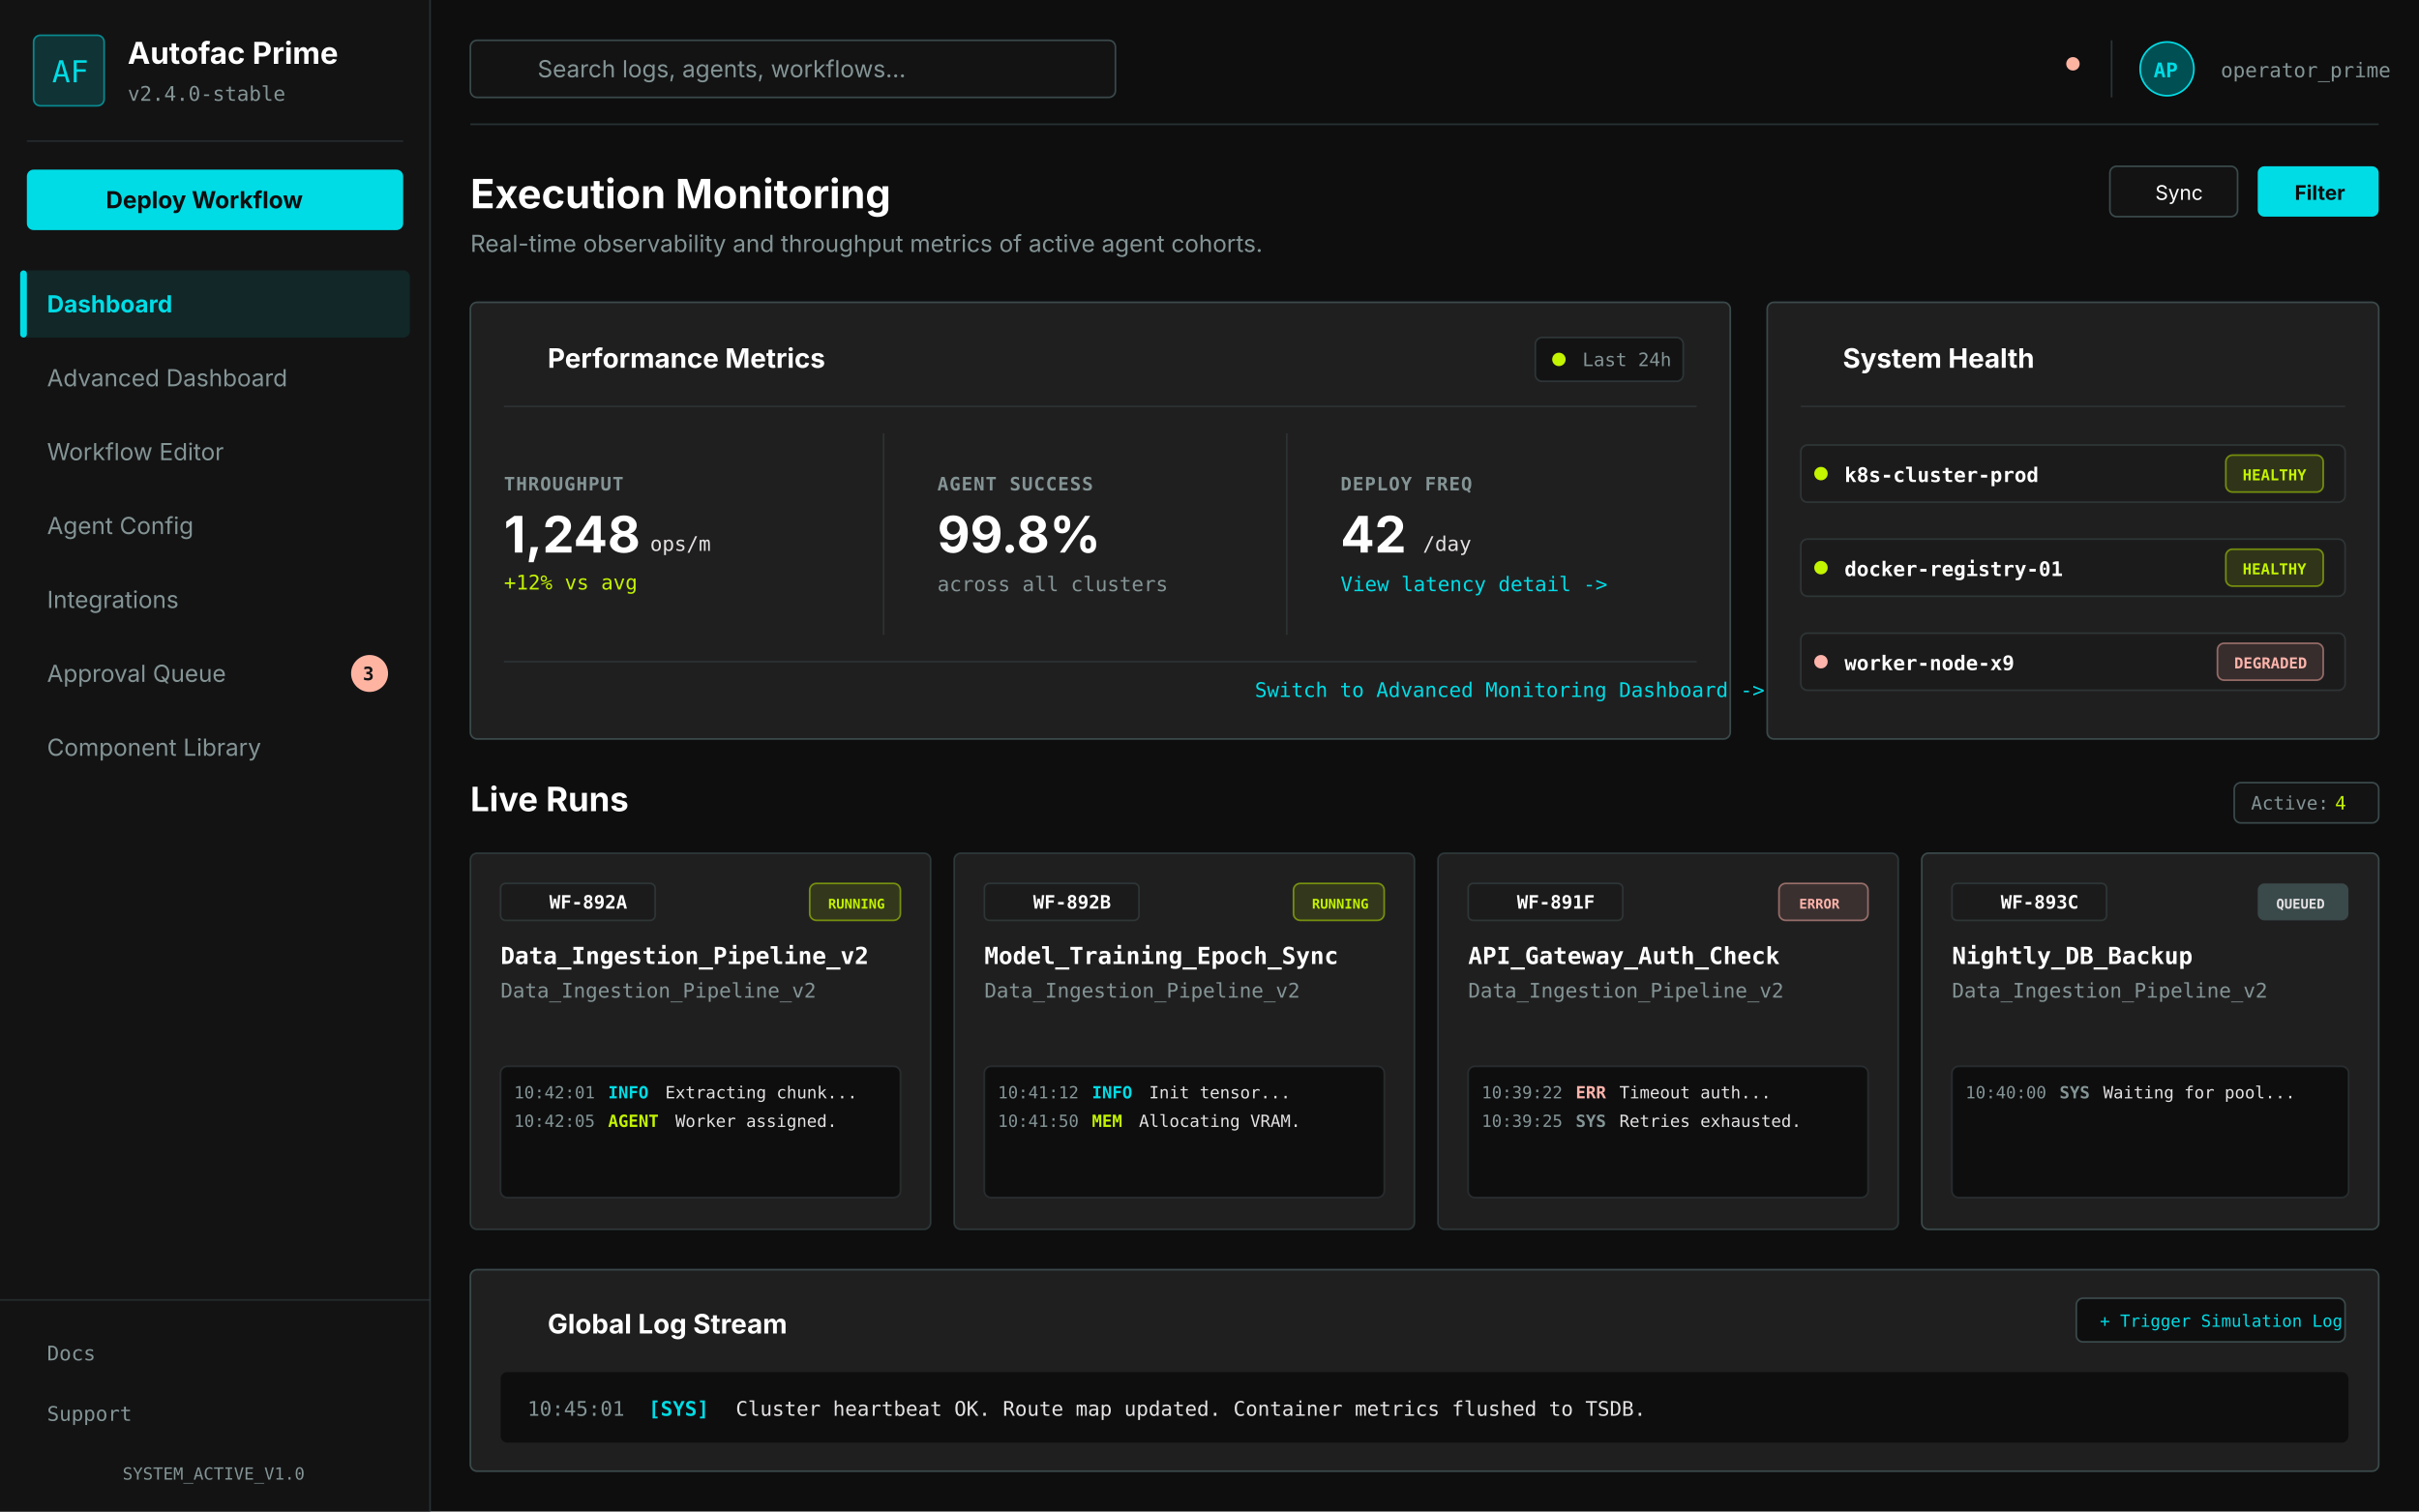
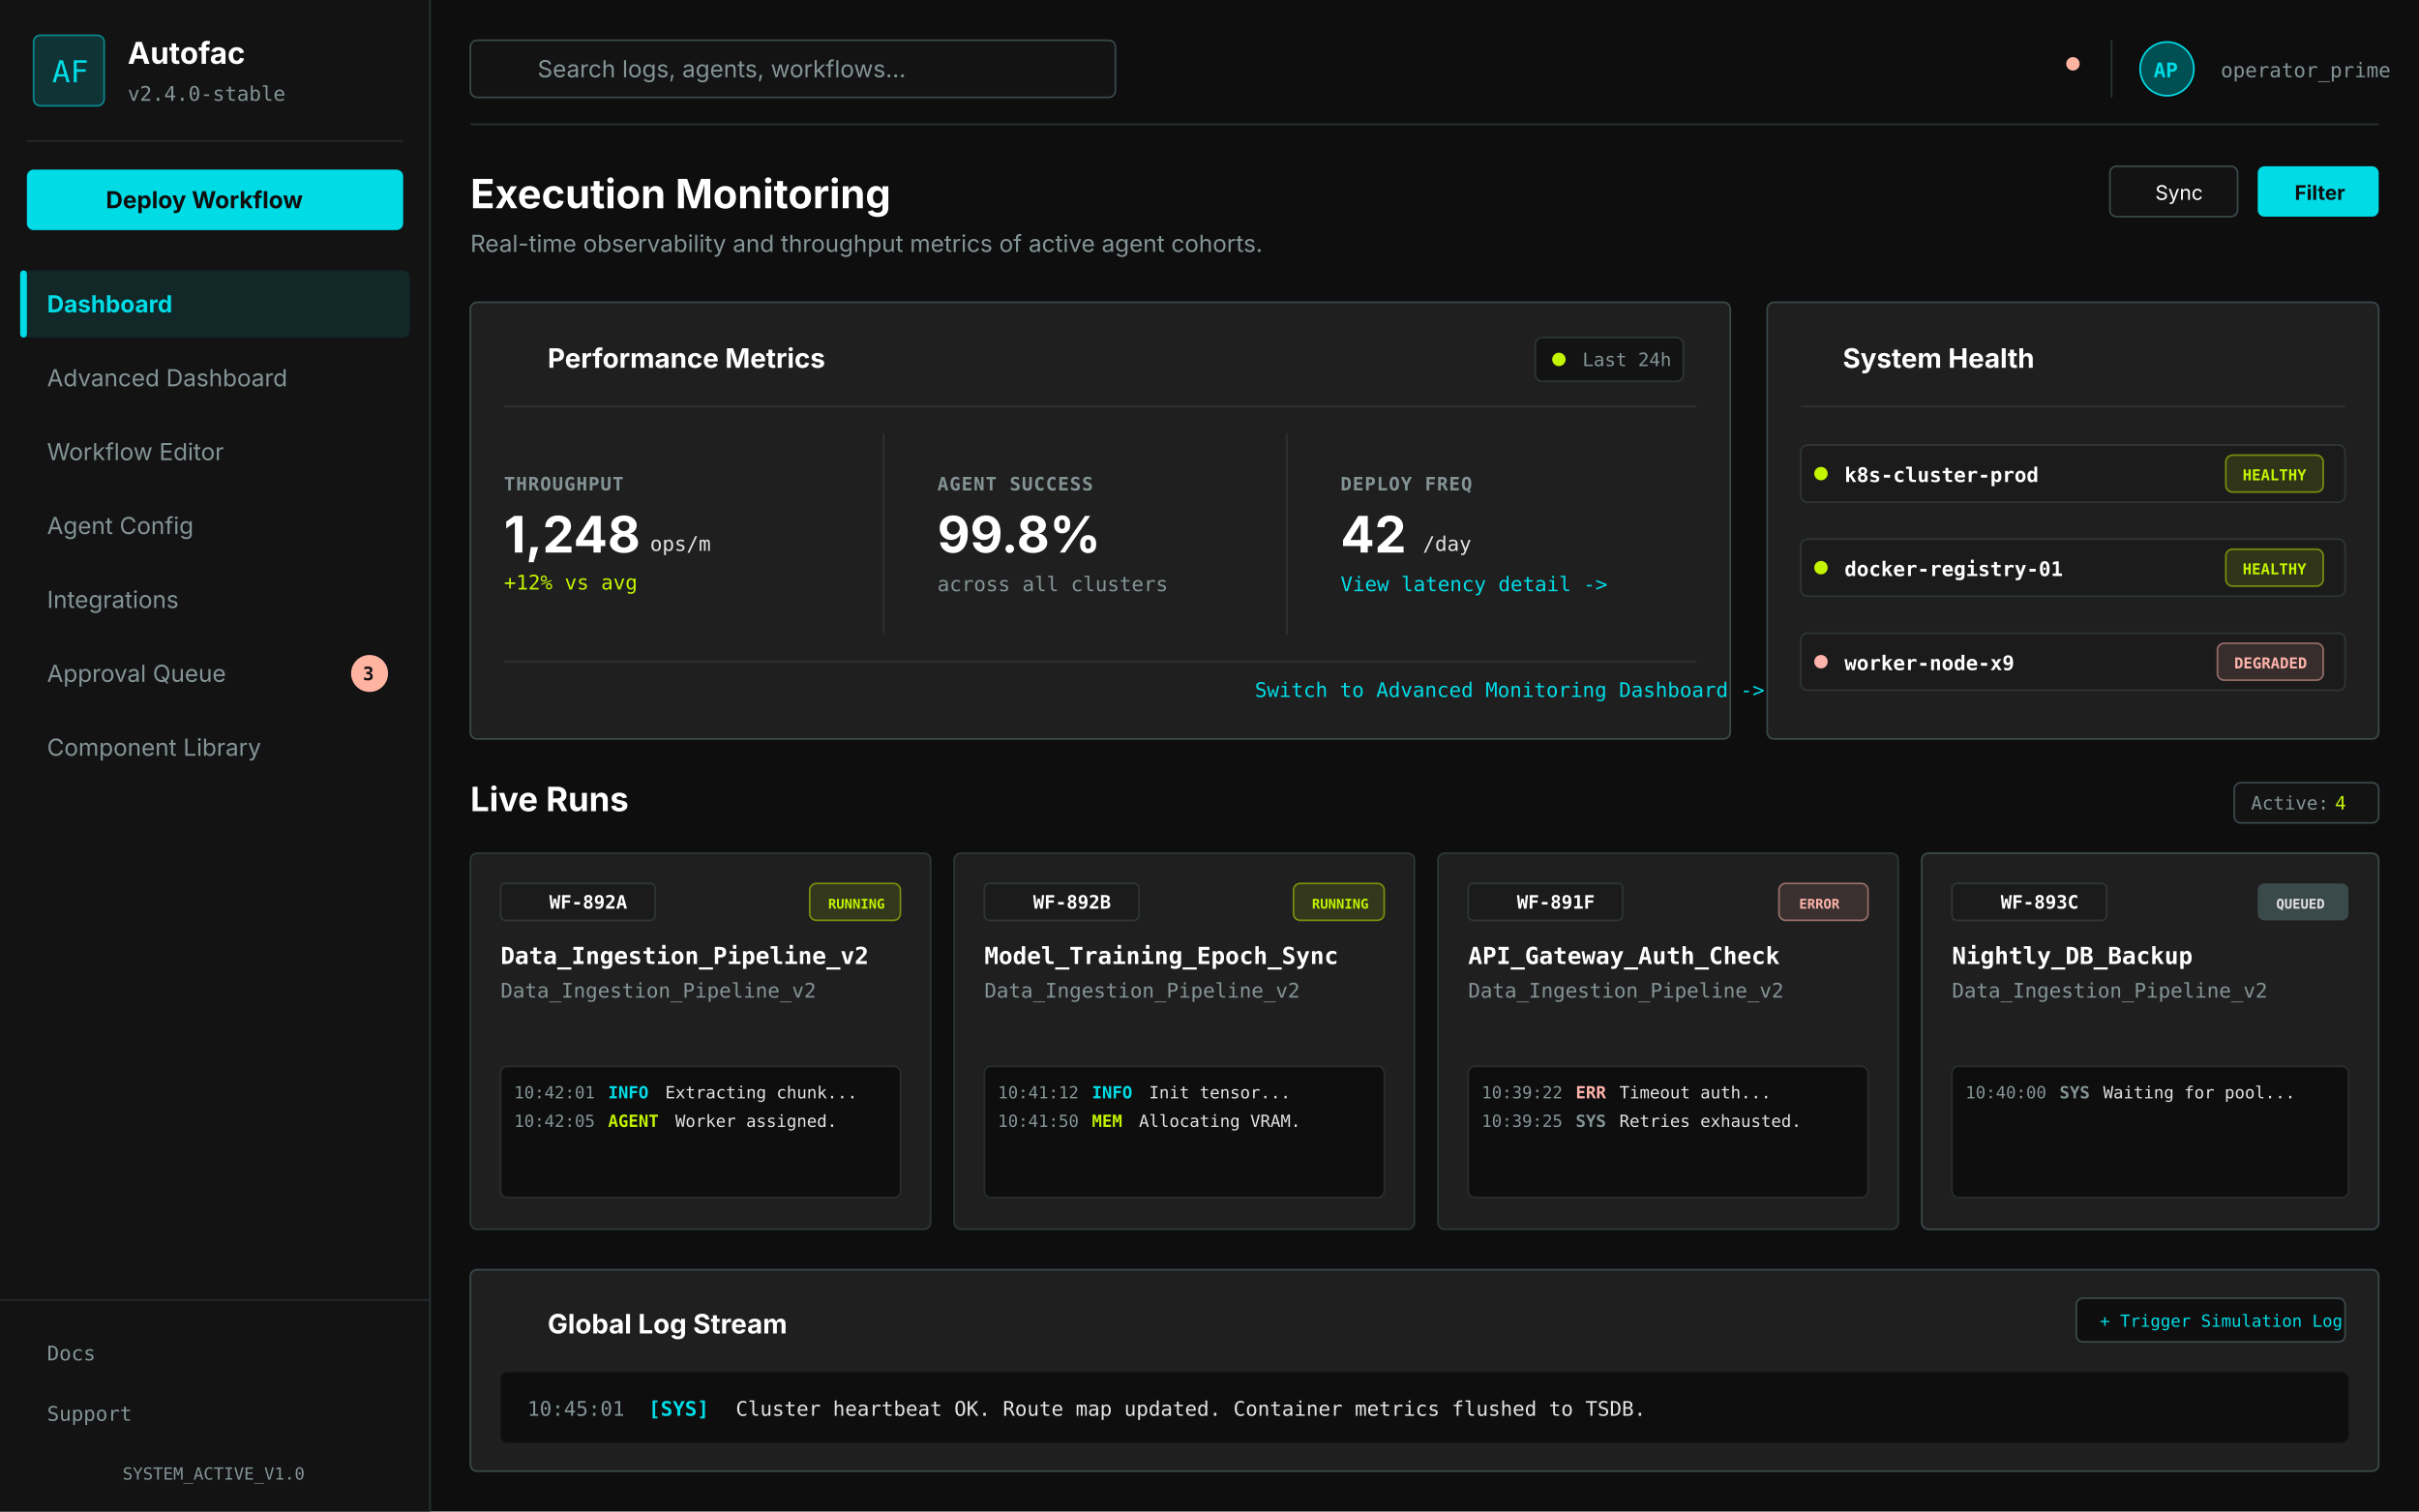
<svg xmlns="http://www.w3.org/2000/svg" width="1440" height="900" viewBox="0 0 1440 900" fill="none">
  <defs>
    <style>
      .bg { fill: #0e0e0f; }
      .shell { fill: #131314; }
      .panel { fill: #201f20; stroke: #3a494a; stroke-width: 1; }
      .panel-soft { fill: #1c1b1c; stroke: rgba(58, 73, 74, 0.55); stroke-width: 1; }
      .cyan { fill: #00dce5; }
      .cyan-stroke { stroke: #00dce5; }
      .lime { fill: #c3f400; }
      .orange { fill: #ffb4a2; }
      .error { fill: #ffb4ab; }
      .muted { fill: #849495; }
      .text { fill: #e5e2e3; }
      .strong { fill: #ffffff; }
      .mono { font-family: "JetBrains Mono", "SFMono-Regular", monospace; }
      .sans { font-family: Inter, Arial, sans-serif; }
      .h1 { font-size: 24px; font-weight: 700; }
      .h2 { font-size: 16px; font-weight: 700; }
      .body { font-size: 14px; font-weight: 400; }
      .meta { font-size: 11px; font-weight: 700; letter-spacing: .05em; }
      .small { font-size: 12px; }
      .kpi { font-size: 30px; font-weight: 700; }
    </style>
  </defs>
  <rect width="1440" height="900" class="bg" />
  <rect x="0" y="0" width="256" height="900" class="shell" />
  <line x1="256" y1="0" x2="256" y2="900" stroke="#3a494a" stroke-opacity=".6" />
  <rect x="20" y="21" width="42" height="42" rx="4" fill="#00dce5" fill-opacity=".16" stroke="#00dce5" stroke-opacity=".55" />
  <text x="31" y="49" class="mono cyan" font-size="18">AF</text>
-   <text x="76" y="38" class="sans strong" font-size="18" font-weight="700">Autofac Prime</text>
+   <text x="76" y="38" class="sans strong" font-size="18" font-weight="700">Autofac</text>
  <text x="76" y="60" class="mono muted" font-size="12">v2.4.0-stable</text>
  <line x1="16" y1="84" x2="240" y2="84" stroke="#3a494a" stroke-opacity=".45" />
  <rect x="16" y="101" width="224" height="36" rx="4" class="cyan" />
  <text x="63" y="124" class="sans" fill="#0e0e0f" font-size="14" font-weight="700">Deploy Workflow</text>
  <rect x="12" y="161" width="232" height="40" rx="4" fill="#00dce5" fill-opacity=".10" />
  <rect x="12" y="161" width="4" height="40" rx="2" class="cyan" />
  <text x="28" y="186" class="sans cyan" font-size="14" font-weight="700">Dashboard</text>
  <text x="28" y="230" class="sans muted" font-size="14">Advanced Dashboard</text>
  <text x="28" y="274" class="sans muted" font-size="14">Workflow Editor</text>
  <text x="28" y="318" class="sans muted" font-size="14">Agent Config</text>
  <text x="28" y="362" class="sans muted" font-size="14">Integrations</text>
  <text x="28" y="406" class="sans muted" font-size="14">Approval Queue</text>
  <circle cx="220" cy="401" r="11" class="orange" />
  <text x="216" y="405" class="mono" fill="#131314" font-size="11" font-weight="700">3</text>
  <text x="28" y="450" class="sans muted" font-size="14">Component Library</text>
  <line x1="0" y1="774" x2="256" y2="774" stroke="#3a494a" stroke-opacity=".45" />
  <text x="28" y="810" class="mono muted" font-size="12">Docs</text>
  <text x="28" y="846" class="mono muted" font-size="12">Support</text>
  <text x="73" y="881" class="mono muted" font-size="10">SYSTEM_ACTIVE_V1.0</text>
  <rect x="280" y="24" width="384" height="34" rx="4" fill="#131314" stroke="#3a494a" />
  <text x="320" y="46" class="sans muted" font-size="14">Search logs, agents, workflows...</text>
  <circle cx="1234" cy="38" r="4" class="orange" />
  <line x1="1257" y1="24" x2="1257" y2="58" stroke="#3a494a" stroke-opacity=".65" />
  <circle cx="1290" cy="41" r="16" fill="#004f53" stroke="#00dce5" />
  <text x="1282" y="46" class="mono cyan" font-size="12" font-weight="700">AP</text>
  <text x="1322" y="46" class="mono muted" font-size="12">operator_prime</text>
  <line x1="280" y1="74" x2="1416" y2="74" stroke="#3a494a" stroke-opacity=".6" />
  <text x="280" y="124" class="sans strong h1">Execution Monitoring</text>
  <text x="280" y="150" class="sans muted body">Real-time observability and throughput metrics of active agent cohorts.</text>
  <rect x="1256" y="99" width="76" height="30" rx="4" fill="#131314" stroke="#3a494a" />
  <text x="1283" y="119" class="sans strong small">Sync</text>
  <rect x="1344" y="99" width="72" height="30" rx="4" class="cyan" />
  <text x="1366" y="119" class="sans" fill="#0e0e0f" font-size="12" font-weight="700">Filter</text>
  <rect x="280" y="180" width="750" height="260" rx="4" class="panel" />
  <text x="326" y="219" class="sans strong h2">Performance Metrics</text>
  <rect x="914" y="201" width="88" height="26" rx="4" fill="#131314" stroke="#3a494a" stroke-opacity=".6" />
  <circle cx="928" cy="214" r="4" class="lime" />
  <text x="942" y="218" class="mono muted" font-size="11">Last 24h</text>
  <line x1="300" y1="242" x2="1010" y2="242" stroke="#3a494a" stroke-opacity=".45" />
  <line x1="526" y1="258" x2="526" y2="378" stroke="#3a494a" stroke-opacity=".45" />
  <line x1="766" y1="258" x2="766" y2="378" stroke="#3a494a" stroke-opacity=".45" />
  <text x="300" y="292" class="mono muted meta">THROUGHPUT</text>
  <text x="300" y="329" class="sans strong kpi">1,248</text>
  <text x="387" y="328" class="mono text small">ops/m</text>
  <text x="300" y="351" class="mono lime small">+12% vs avg</text>
  <text x="558" y="292" class="mono muted meta">AGENT SUCCESS</text>
  <text x="558" y="329" class="sans strong kpi">99.8%</text>
  <text x="558" y="352" class="mono muted small">across all clusters</text>
  <text x="798" y="292" class="mono muted meta">DEPLOY FREQ</text>
  <text x="798" y="329" class="sans strong kpi">42</text>
  <text x="847" y="328" class="mono text small">/day</text>
  <text x="798" y="352" class="mono cyan small">View latency detail -&gt;</text>
  <line x1="300" y1="394" x2="1010" y2="394" stroke="#3a494a" stroke-opacity=".45" />
  <text x="747" y="415" class="mono cyan small">Switch to Advanced Monitoring Dashboard -&gt;</text>
  <rect x="1052" y="180" width="364" height="260" rx="4" class="panel" />
  <text x="1097" y="219" class="sans strong h2">System Health</text>
  <line x1="1072" y1="242" x2="1396" y2="242" stroke="#3a494a" stroke-opacity=".45" />
  <rect x="1072" y="265" width="324" height="34" rx="4" class="panel-soft" />
  <circle cx="1084" cy="282" r="4" class="lime" />
  <text x="1098" y="287" class="mono strong small" font-weight="700">k8s-cluster-prod</text>
  <rect x="1325" y="271" width="58" height="22" rx="4" fill="#c3f400" fill-opacity=".12" stroke="#c3f400" stroke-opacity=".5" />
  <text x="1335" y="286" class="mono lime" font-size="9" font-weight="700">HEALTHY</text>
  <rect x="1072" y="321" width="324" height="34" rx="4" class="panel-soft" />
  <circle cx="1084" cy="338" r="4" class="lime" />
  <text x="1098" y="343" class="mono strong small" font-weight="700">docker-registry-01</text>
  <rect x="1325" y="327" width="58" height="22" rx="4" fill="#c3f400" fill-opacity=".12" stroke="#c3f400" stroke-opacity=".5" />
  <text x="1335" y="342" class="mono lime" font-size="9" font-weight="700">HEALTHY</text>
  <rect x="1072" y="377" width="324" height="34" rx="4" class="panel-soft" />
  <circle cx="1084" cy="394" r="4" class="error" />
  <text x="1098" y="399" class="mono strong small" font-weight="700">worker-node-x9</text>
  <rect x="1320" y="383" width="63" height="22" rx="4" fill="#ffb4ab" fill-opacity=".12" stroke="#ffb4ab" stroke-opacity=".5" />
  <text x="1330" y="398" class="mono error" font-size="9" font-weight="700">DEGRADED</text>
  <text x="280" y="483" class="sans strong" font-size="20" font-weight="700">Live Runs</text>
  <rect x="1330" y="466" width="86" height="24" rx="4" fill="#131314" stroke="#3a494a" />
  <text x="1340" y="482" class="mono muted" font-size="11">Active: </text>
  <text x="1390" y="482" class="mono lime" font-size="11">4</text>
  <g>
    <rect x="280" y="508" width="274" height="224" rx="4" class="panel" stroke="#00dce5" stroke-opacity=".65" />
    <rect x="298" y="526" width="92" height="22" rx="3" class="panel-soft" />
    <text x="327" y="541" class="mono strong" font-size="11" font-weight="700">WF-892A</text>
    <rect x="482" y="526" width="54" height="22" rx="4" fill="#c3f400" fill-opacity=".12" stroke="#c3f400" stroke-opacity=".5" />
    <text x="493" y="541" class="mono lime" font-size="8" font-weight="700">RUNNING</text>
    <text x="298" y="574" class="mono strong" font-size="14" font-weight="700">Data_Ingestion_Pipeline_v2</text>
    <text x="298" y="594" class="mono muted" font-size="12">Data_Ingestion_Pipeline_v2</text>
    <rect x="298" y="635" width="238" height="78" rx="4" fill="#0e0e0f" stroke="#3a494a" stroke-opacity=".45" />
    <text x="306" y="654" class="mono muted" font-size="10">10:42:01</text>
    <text x="362" y="654" class="mono cyan" font-size="10" font-weight="700">INFO</text>
    <text x="396" y="654" class="mono text" font-size="10">Extracting chunk...</text>
    <text x="306" y="671" class="mono muted" font-size="10">10:42:05</text>
    <text x="362" y="671" class="mono lime" font-size="10" font-weight="700">AGENT</text>
    <text x="402" y="671" class="mono text" font-size="10">Worker assigned.</text>
  </g>
  <g>
    <rect x="568" y="508" width="274" height="224" rx="4" class="panel" stroke="#00dce5" stroke-opacity=".65" />
    <rect x="586" y="526" width="92" height="22" rx="3" class="panel-soft" />
    <text x="615" y="541" class="mono strong" font-size="11" font-weight="700">WF-892B</text>
    <rect x="770" y="526" width="54" height="22" rx="4" fill="#c3f400" fill-opacity=".12" stroke="#c3f400" stroke-opacity=".5" />
    <text x="781" y="541" class="mono lime" font-size="8" font-weight="700">RUNNING</text>
    <text x="586" y="574" class="mono strong" font-size="14" font-weight="700">Model_Training_Epoch_Sync</text>
    <text x="586" y="594" class="mono muted" font-size="12">Data_Ingestion_Pipeline_v2</text>
    <rect x="586" y="635" width="238" height="78" rx="4" fill="#0e0e0f" stroke="#3a494a" stroke-opacity=".45" />
    <text x="594" y="654" class="mono muted" font-size="10">10:41:12</text>
    <text x="650" y="654" class="mono cyan" font-size="10" font-weight="700">INFO</text>
    <text x="684" y="654" class="mono text" font-size="10">Init tensor...</text>
    <text x="594" y="671" class="mono muted" font-size="10">10:41:50</text>
    <text x="650" y="671" class="mono lime" font-size="10" font-weight="700">MEM</text>
    <text x="678" y="671" class="mono text" font-size="10">Allocating VRAM.</text>
  </g>
  <g>
    <rect x="856" y="508" width="274" height="224" rx="4" class="panel" stroke="#ffb4ab" stroke-opacity=".65" />
    <rect x="874" y="526" width="92" height="22" rx="3" class="panel-soft" />
    <text x="903" y="541" class="mono strong" font-size="11" font-weight="700">WF-891F</text>
    <rect x="1059" y="526" width="53" height="22" rx="4" fill="#ffb4ab" fill-opacity=".12" stroke="#ffb4ab" stroke-opacity=".5" />
    <text x="1071" y="541" class="mono error" font-size="8" font-weight="700">ERROR</text>
    <text x="874" y="574" class="mono strong" font-size="14" font-weight="700">API_Gateway_Auth_Check</text>
    <text x="874" y="594" class="mono muted" font-size="12">Data_Ingestion_Pipeline_v2</text>
    <rect x="874" y="635" width="238" height="78" rx="4" fill="#0e0e0f" stroke="#3a494a" stroke-opacity=".45" />
    <text x="882" y="654" class="mono muted" font-size="10">10:39:22</text>
    <text x="938" y="654" class="mono error" font-size="10" font-weight="700">ERR</text>
    <text x="964" y="654" class="mono text" font-size="10">Timeout auth...</text>
    <text x="882" y="671" class="mono muted" font-size="10">10:39:25</text>
    <text x="938" y="671" class="mono muted" font-size="10" font-weight="700">SYS</text>
    <text x="964" y="671" class="mono text" font-size="10">Retries exhausted.</text>
  </g>
  <g>
    <rect x="1144" y="508" width="272" height="224" rx="4" class="panel" />
    <rect x="1162" y="526" width="92" height="22" rx="3" class="panel-soft" />
    <text x="1191" y="541" class="mono strong" font-size="11" font-weight="700">WF-893C</text>
    <rect x="1344" y="526" width="54" height="22" rx="4" fill="#3a494a" />
    <text x="1355" y="541" class="mono text" font-size="8" font-weight="700">QUEUED</text>
    <text x="1162" y="574" class="mono strong" font-size="14" font-weight="700">Nightly_DB_Backup</text>
    <text x="1162" y="594" class="mono muted" font-size="12">Data_Ingestion_Pipeline_v2</text>
    <rect x="1162" y="635" width="236" height="78" rx="4" fill="#0e0e0f" stroke="#3a494a" stroke-opacity=".45" />
    <text x="1170" y="654" class="mono muted" font-size="10">10:40:00</text>
    <text x="1226" y="654" class="mono muted" font-size="10" font-weight="700">SYS</text>
    <text x="1252" y="654" class="mono text" font-size="10">Waiting for pool...</text>
  </g>
  <rect x="280" y="756" width="1136" height="120" rx="4" class="panel" />
  <text x="326" y="794" class="sans strong h2">Global Log Stream</text>
  <rect x="1236" y="773" width="160" height="26" rx="4" fill="#0e0e0f" stroke="#3a494a" />
  <text x="1250" y="790" class="mono cyan" font-size="10">+ Trigger Simulation Log</text>
  <rect x="298" y="817" width="1100" height="42" rx="4" fill="#0e0e0f" />
  <text x="314" y="843" class="mono muted" font-size="12">10:45:01</text>
  <text x="386" y="843" class="mono cyan" font-size="12" font-weight="700">[SYS]</text>
  <text x="438" y="843" class="mono text" font-size="12">Cluster heartbeat OK. Route map updated. Container metrics flushed to TSDB.</text>
</svg>
